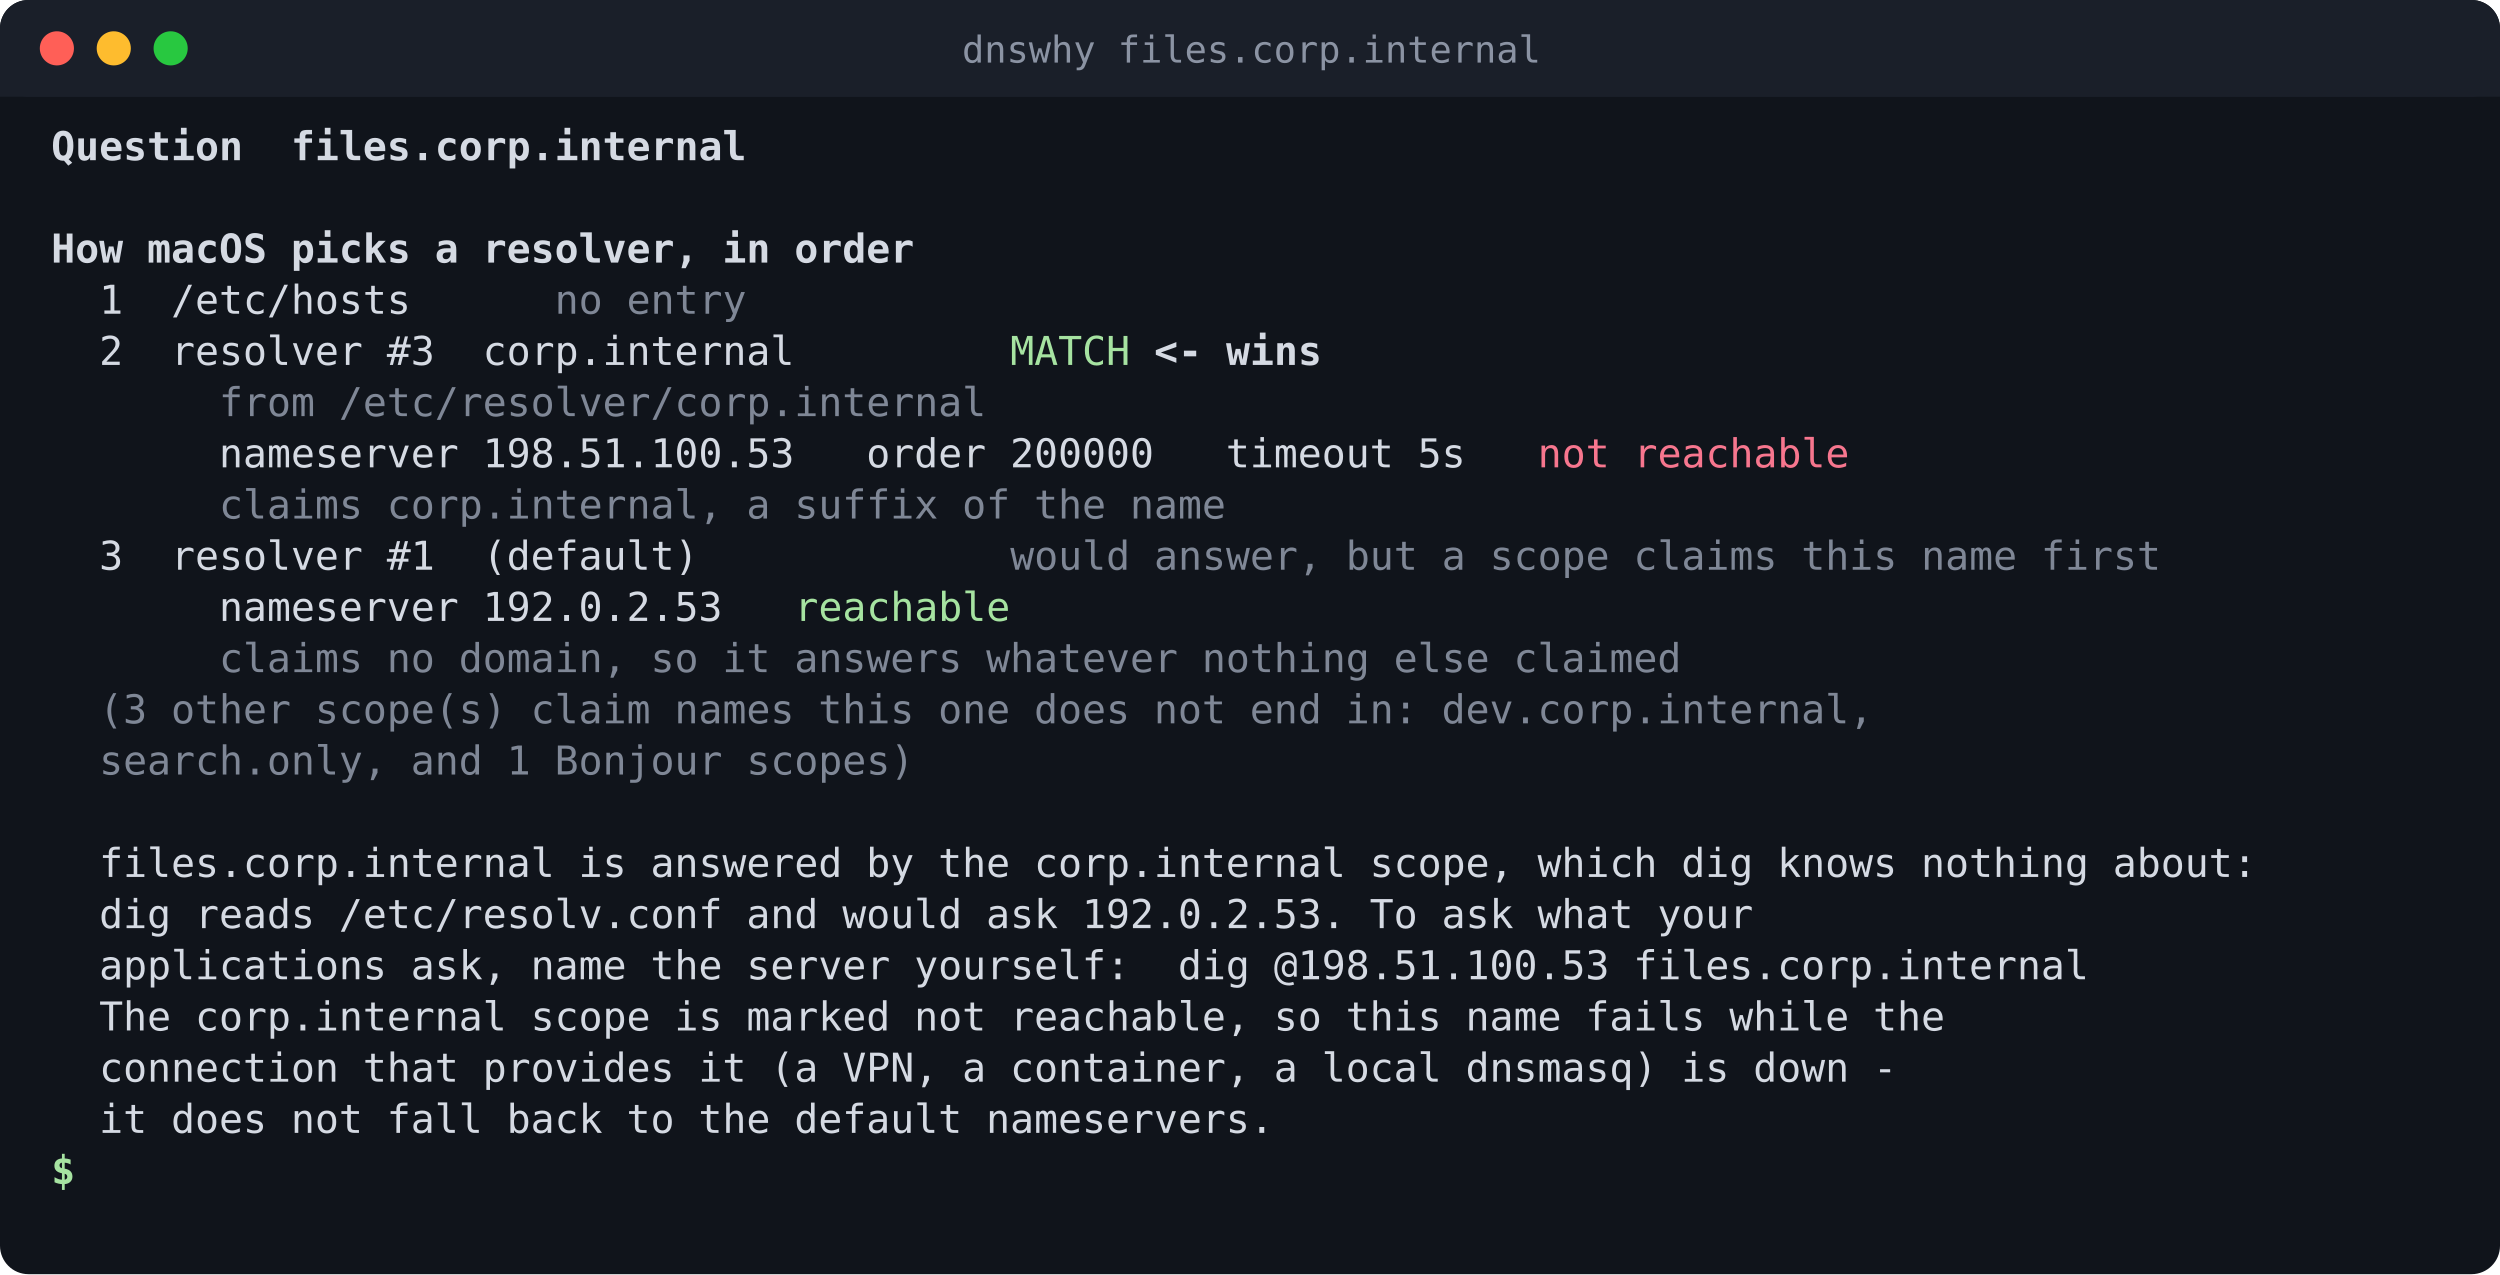
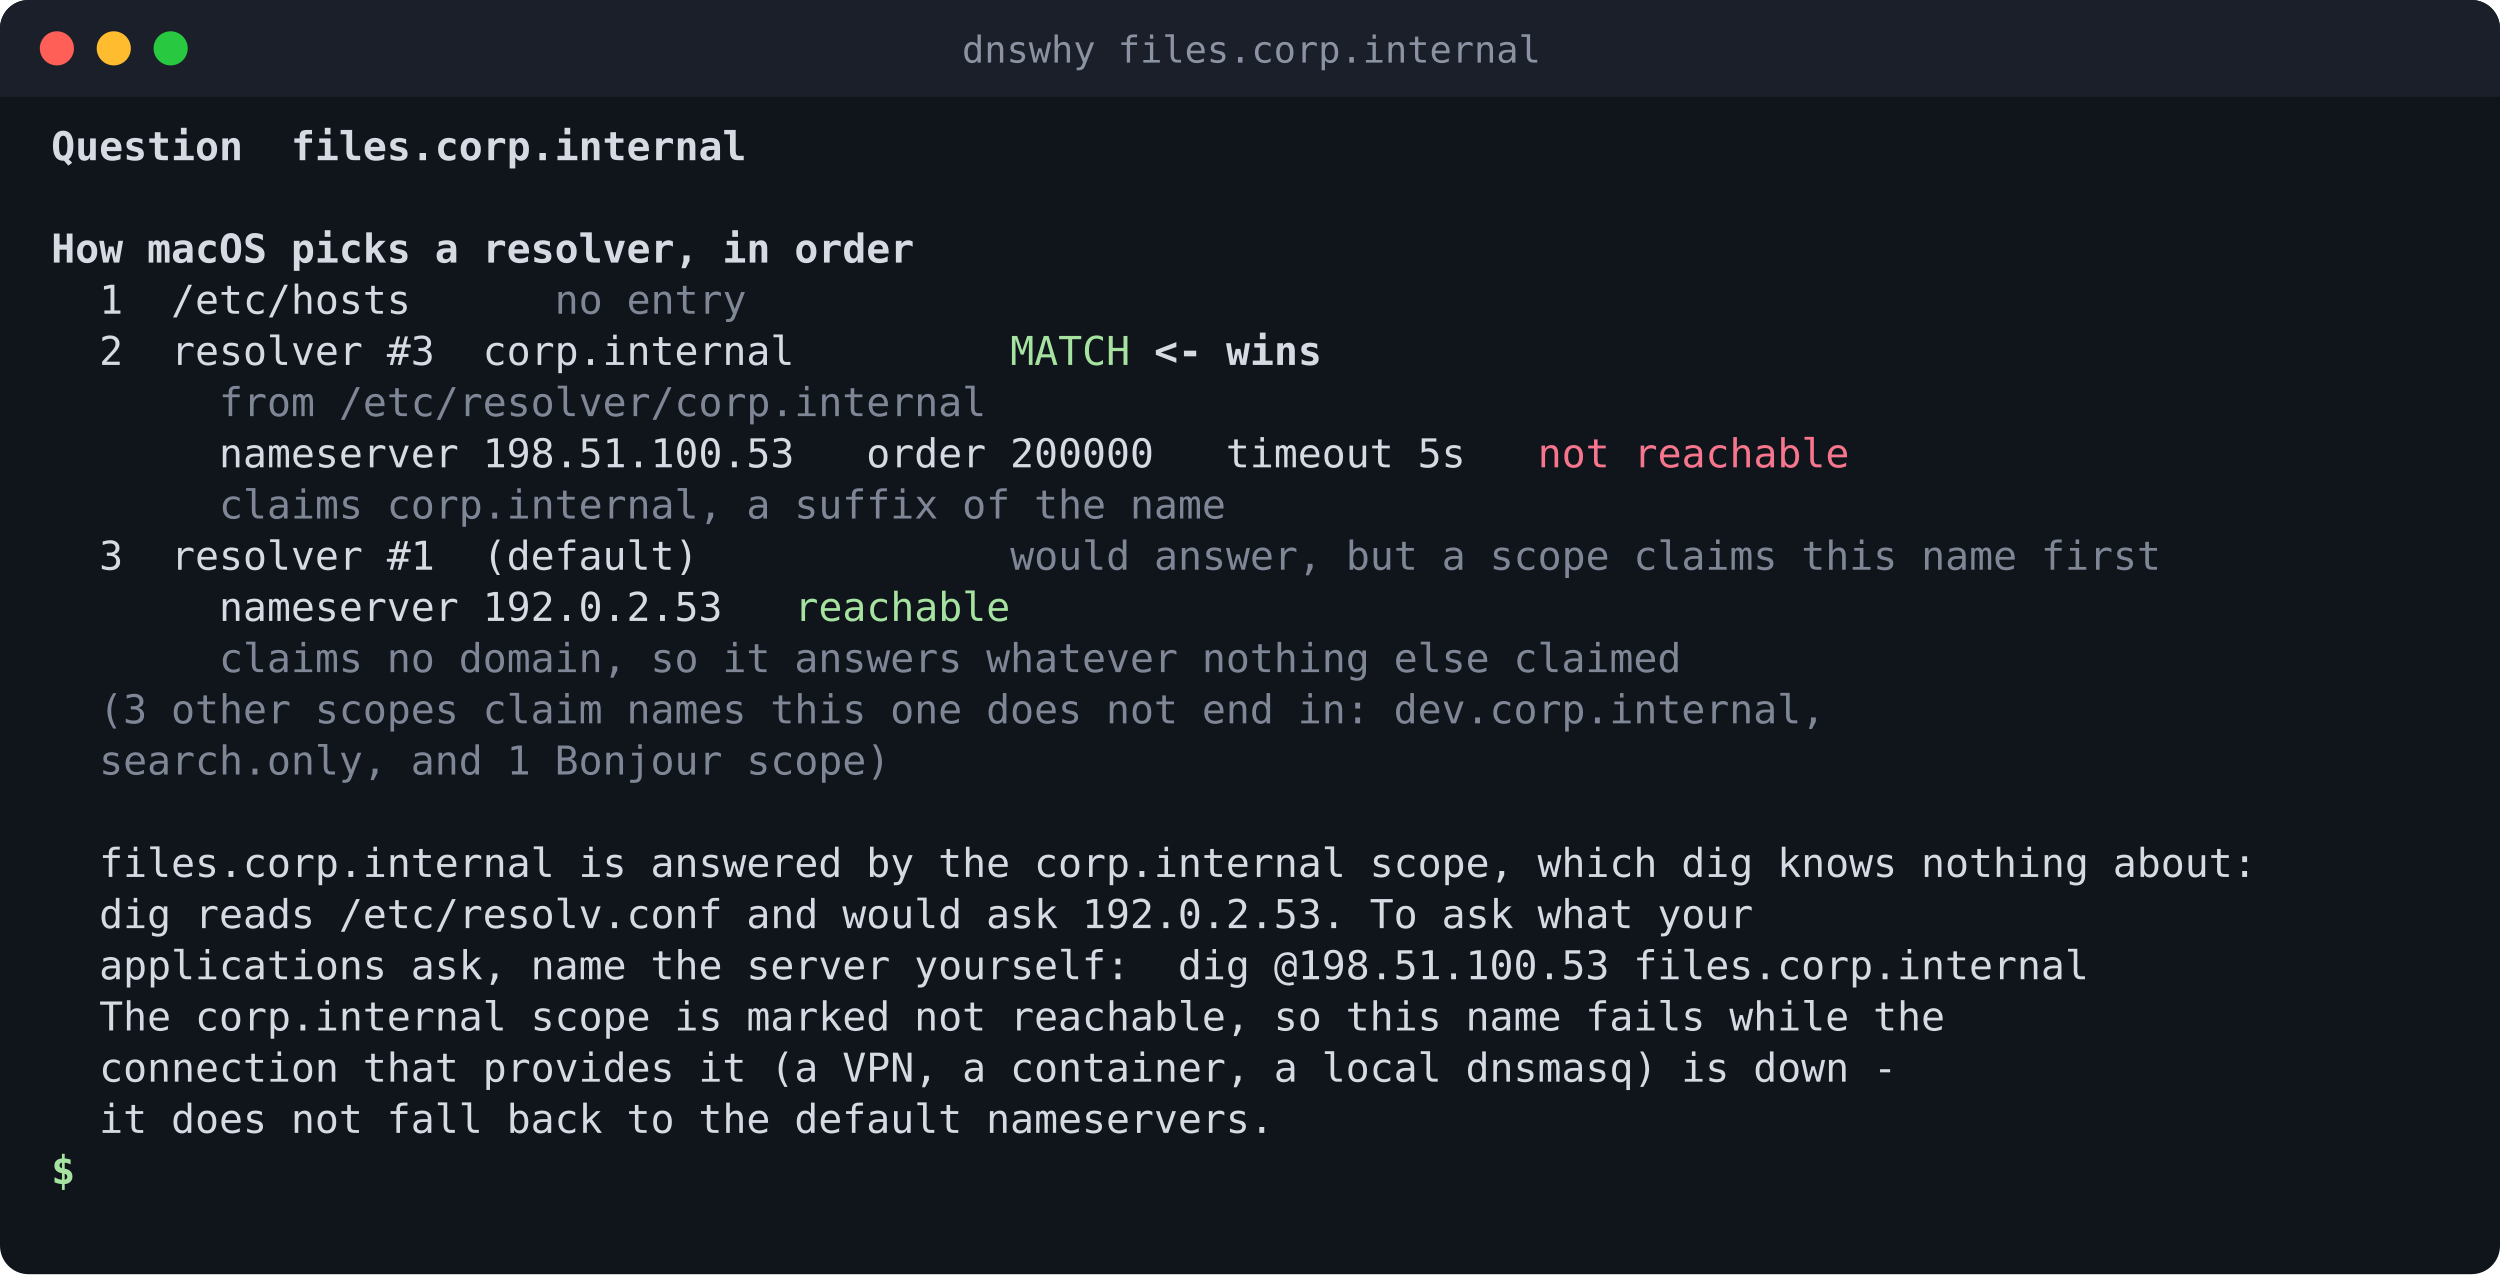
<svg xmlns="http://www.w3.org/2000/svg" width="879" height="448" viewBox="0 0 879 448" font-family="'SF Mono', Menlo, Consolas, 'DejaVu Sans Mono', 'Liberation Mono', monospace" font-size="14">
  <rect width="879" height="448" rx="10" fill="#10141b" />
  <rect width="879" height="34" rx="10" fill="#1a1f29" />
  <rect y="24" width="879" height="10" fill="#1a1f29" />
  <circle cx="20" cy="17" r="6" fill="#ff5f57" />
  <circle cx="40" cy="17" r="6" fill="#febc2e" />
  <circle cx="60" cy="17" r="6" fill="#28c840" />
  <text x="440" y="22" fill="#8b93a3" text-anchor="middle" font-size="13">dnswhy files.corp.internal</text>
  <text x="18.00" y="56.32" fill="#d5dae3" font-weight="700" xml:space="preserve">Question</text>
  <text x="102.30" y="56.32" fill="#d5dae3" font-weight="700" xml:space="preserve">files.corp.internal</text>
  <text x="18.00" y="92.32" fill="#d5dae3" font-weight="700" xml:space="preserve">How macOS picks a resolver, in order</text>
  <text x="18.00" y="110.32" fill="#d5dae3" xml:space="preserve">  1  /etc/hosts      </text>
  <text x="195.03" y="110.32" fill="#7f8796" xml:space="preserve">no entry</text>
  <text x="18.00" y="128.32" fill="#d5dae3" xml:space="preserve">  2  resolver #3  corp.internal         </text>
  <text x="355.20" y="128.32" fill="#a6e3a1" xml:space="preserve">MATCH</text>
  <text x="405.78" y="128.32" fill="#d5dae3" font-weight="700" xml:space="preserve">&lt;- wins</text>
  <text x="77.01" y="146.32" fill="#7f8796" xml:space="preserve">from /etc/resolver/corp.internal</text>
  <text x="18.00" y="164.32" fill="#d5dae3" xml:space="preserve">       nameserver 198.51.100.53   order 200000   timeout 5s   </text>
  <text x="540.66" y="164.32" fill="#f7768e" xml:space="preserve">not reachable</text>
  <text x="77.01" y="182.32" fill="#7f8796" xml:space="preserve">claims corp.internal, a suffix of the name</text>
  <text x="18.00" y="200.32" fill="#d5dae3" xml:space="preserve">  3  resolver #1  (default)             </text>
  <text x="355.20" y="200.32" fill="#7f8796" xml:space="preserve">would answer, but a scope claims this name first</text>
  <text x="18.00" y="218.32" fill="#d5dae3" xml:space="preserve">       nameserver 192.0.2.53   </text>
  <text x="279.33" y="218.32" fill="#a6e3a1" xml:space="preserve">reachable</text>
  <text x="77.01" y="236.32" fill="#7f8796" xml:space="preserve">claims no domain, so it answers whatever nothing else claimed</text>
-   <text x="34.86" y="254.32" fill="#7f8796" xml:space="preserve">(3 other scope(s) claim names this one does not end in: dev.corp.internal,</text>
-   <text x="34.86" y="272.32" fill="#7f8796" xml:space="preserve">search.only, and 1 Bonjour scopes)</text>
+   <text x="34.86" y="254.32" fill="#7f8796" xml:space="preserve">(3 other scopes claim names this one does not end in: dev.corp.internal,</text>
+   <text x="34.86" y="272.32" fill="#7f8796" xml:space="preserve">search.only, and 1 Bonjour scope)</text>
  <text x="18.00" y="308.32" fill="#d5dae3" xml:space="preserve">  files.corp.internal is answered by the corp.internal scope, which dig knows nothing about:</text>
  <text x="18.00" y="326.32" fill="#d5dae3" xml:space="preserve">  dig reads /etc/resolv.conf and would ask 192.0.2.53. To ask what your</text>
  <text x="18.00" y="344.32" fill="#d5dae3" xml:space="preserve">  applications ask, name the server yourself:  dig @198.51.100.53 files.corp.internal</text>
  <text x="18.00" y="362.32" fill="#d5dae3" xml:space="preserve">  The corp.internal scope is marked not reachable, so this name fails while the</text>
  <text x="18.00" y="380.32" fill="#d5dae3" xml:space="preserve">  connection that provides it (a VPN, a container, a local dnsmasq) is down -</text>
  <text x="18.00" y="398.32" fill="#d5dae3" xml:space="preserve">  it does not fall back to the default nameservers.</text>
  <text x="18.00" y="416.32" fill="#a6e3a1" font-weight="700" xml:space="preserve">$</text>
</svg>
